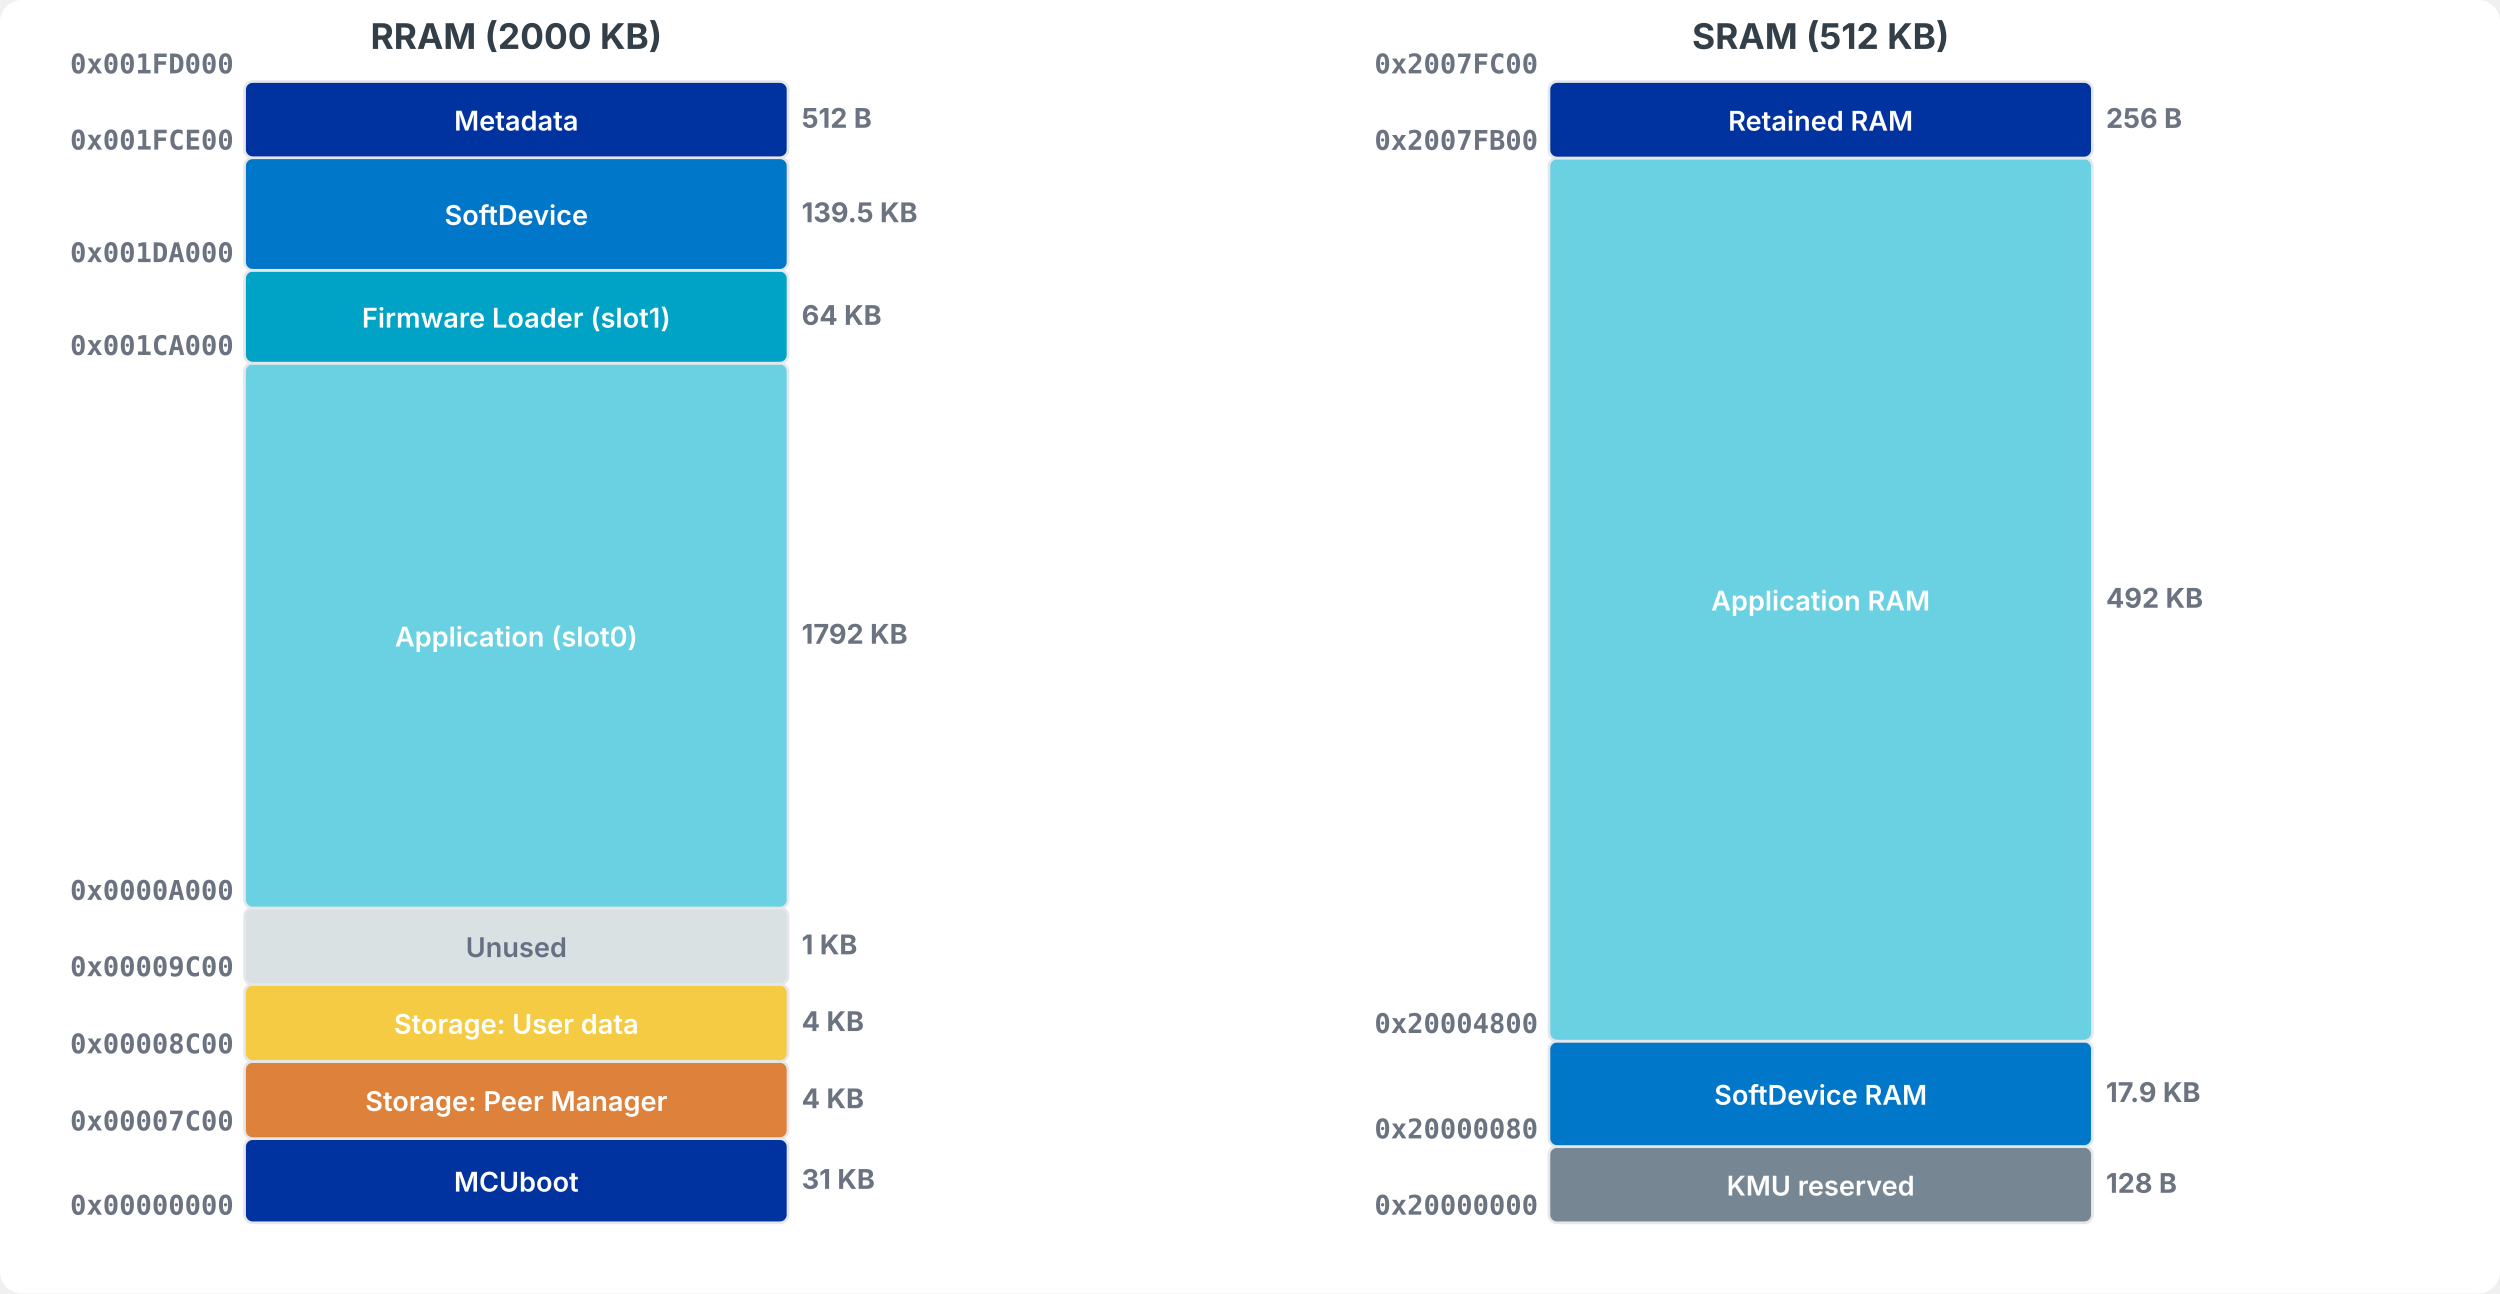
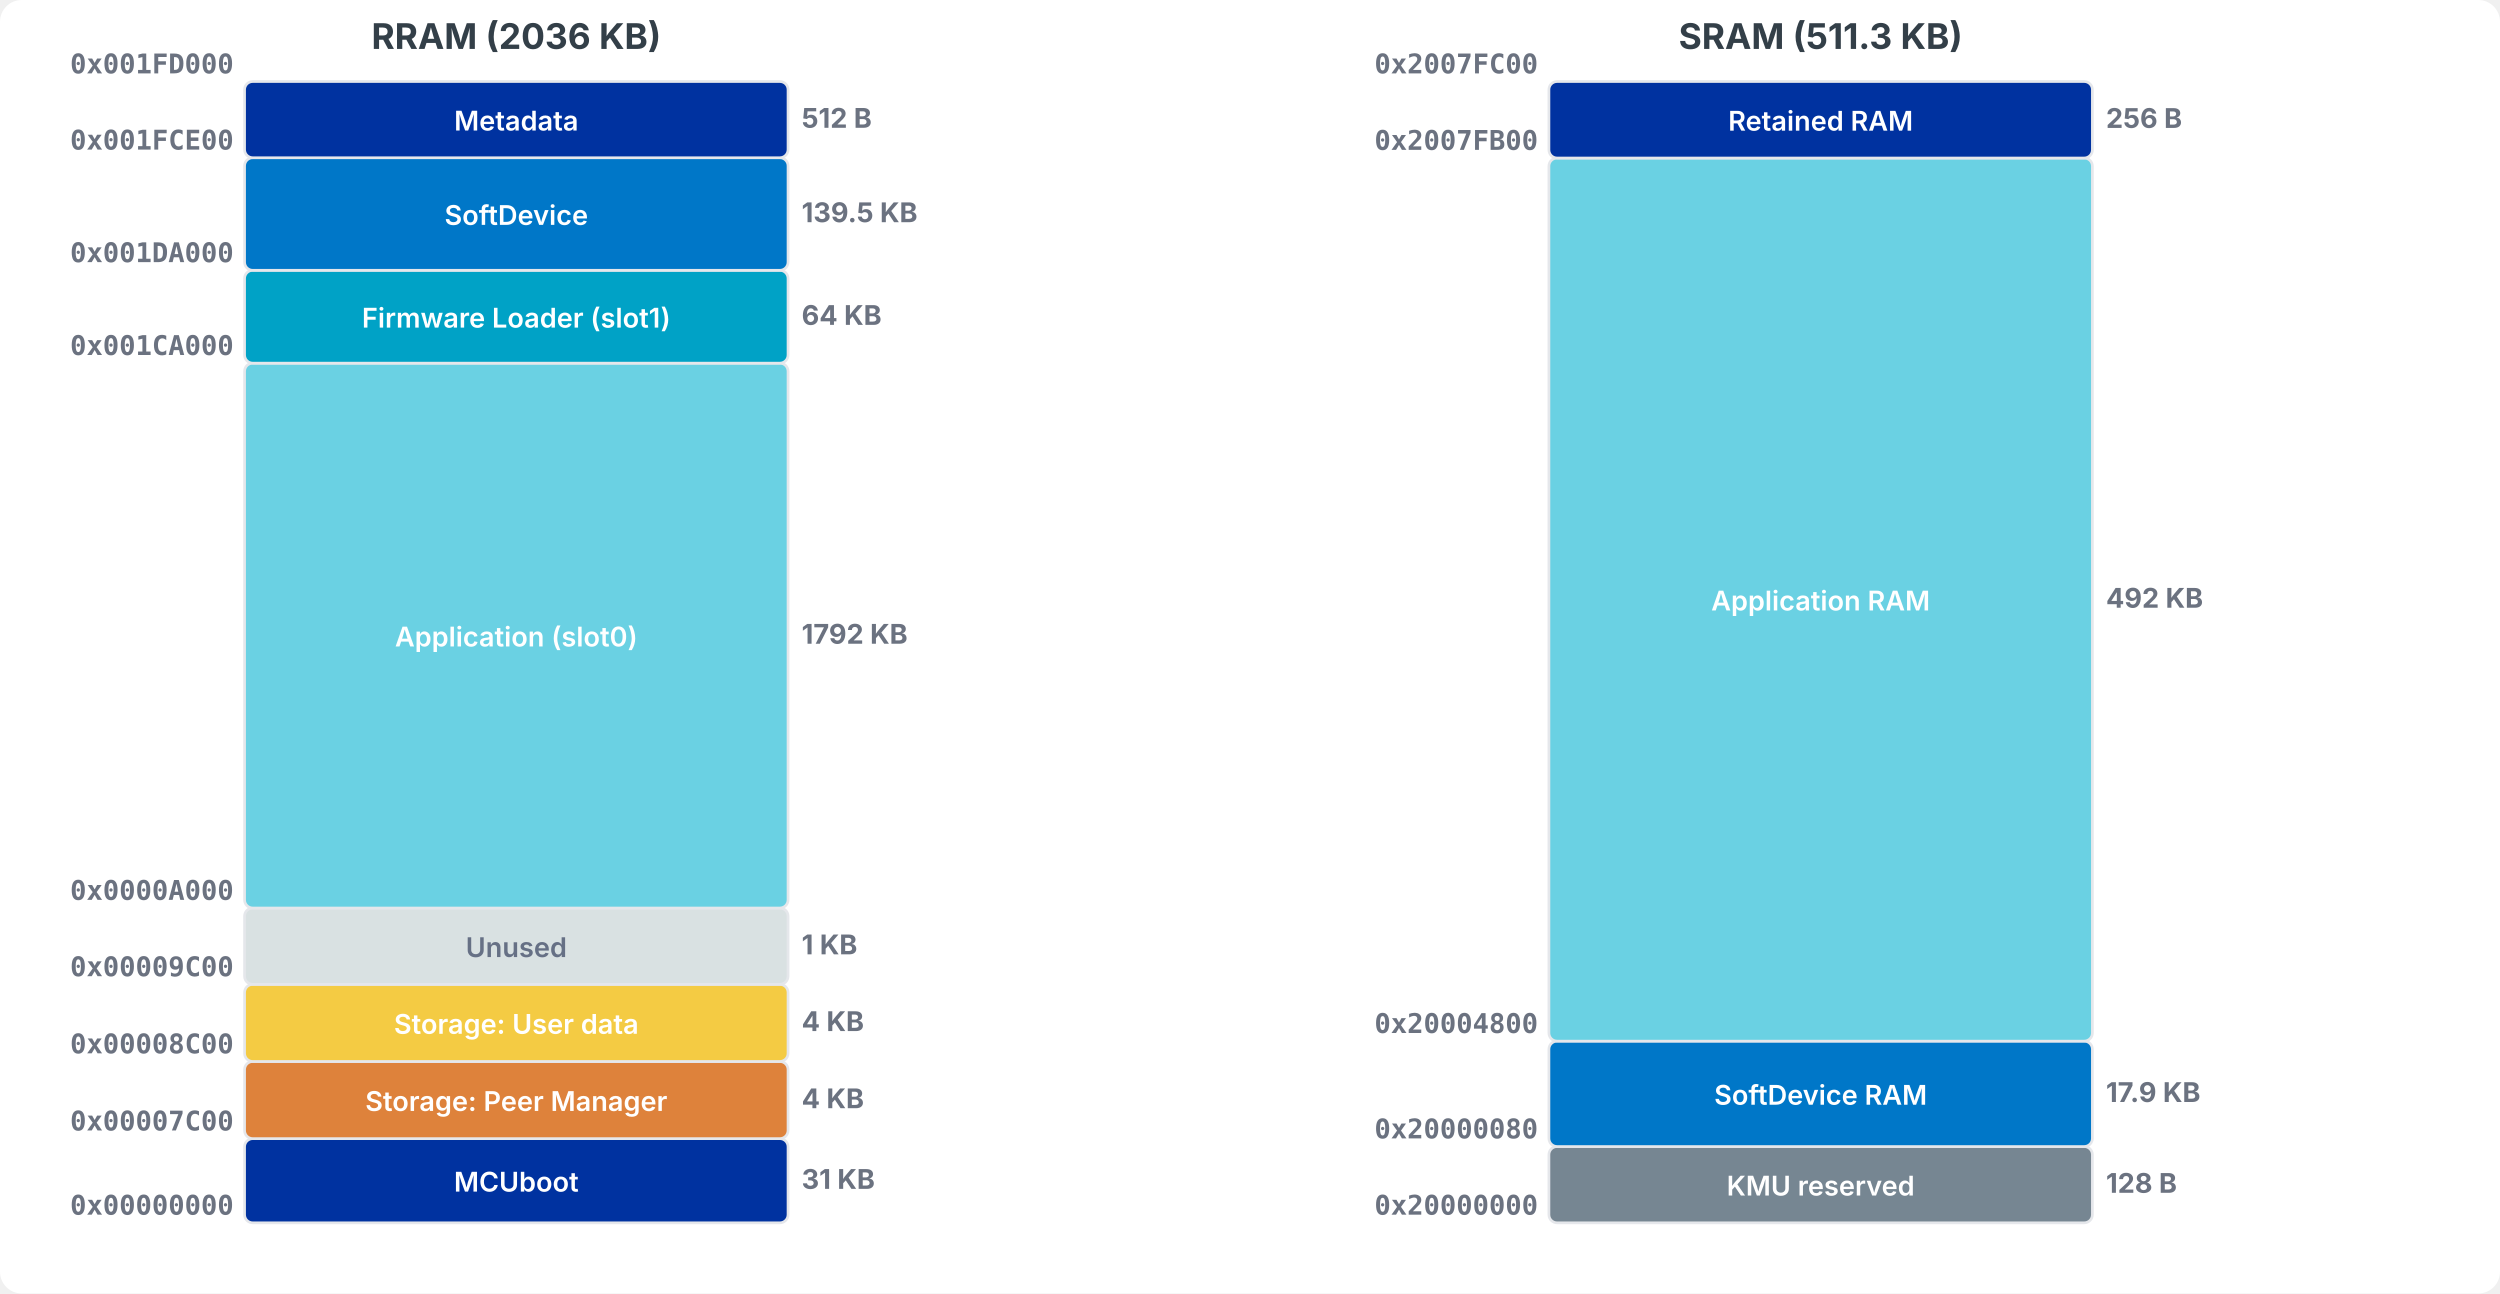
<svg xmlns="http://www.w3.org/2000/svg" viewBox="0 0 920 476" width="920" height="476" font-family="Inter, -apple-system, sans-serif">
  <rect width="100%" height="100%" fill="#ffffff" rx="8" />
-   <text x="190.0" y="18" text-anchor="middle" font-size="13" font-weight="bold" fill="#333f48">RRAM (2000 KB)</text>
+   <text x="190.0" y="18" text-anchor="middle" font-size="13" font-weight="bold" fill="#333f48">RRAM (2036 KB)</text>
  <rect x="90" y="419.016" width="200" height="30.984" fill="#0032a0" rx="3" stroke="#e5e7eb" stroke-width="1" />
  <text x="190.0" y="438.508" text-anchor="middle" font-size="10" font-weight="600" fill="#fff">MCUboot</text>
  <text x="86" y="447.0" text-anchor="end" font-size="10" font-weight="bold" font-family="monospace" fill="#6b7280">0x00000000</text>
  <text x="295" y="437.508" text-anchor="start" font-size="10" font-weight="bold" fill="#6b7280">31 KB</text>
  <rect x="90" y="390.631" width="200" height="28.385" fill="#de823b" rx="3" stroke="#e5e7eb" stroke-width="1" />
  <text x="190.0" y="408.823" text-anchor="middle" font-size="10" font-weight="600" fill="#fff">Storage: Peer Manager</text>
  <text x="86" y="416.016" text-anchor="end" font-size="10" font-weight="bold" font-family="monospace" fill="#6b7280">0x00007C00</text>
  <text x="295" y="407.823" text-anchor="start" font-size="10" font-weight="bold" fill="#6b7280">4 KB</text>
  <rect x="90" y="362.246" width="200" height="28.385" fill="#f4cb43" rx="3" stroke="#e5e7eb" stroke-width="1" />
  <text x="190.0" y="380.438" text-anchor="middle" font-size="10" font-weight="600" fill="#fff">Storage: User data</text>
  <text x="86" y="387.631" text-anchor="end" font-size="10" font-weight="bold" font-family="monospace" fill="#6b7280">0x00008C00</text>
  <text x="295" y="379.438" text-anchor="start" font-size="10" font-weight="bold" fill="#6b7280">4 KB</text>
  <rect x="90" y="334.149" width="200" height="28.096" fill="#d9e1e2" rx="3" stroke="#e5e7eb" stroke-width="1" />
  <text x="190.0" y="352.197" text-anchor="middle" font-size="10" font-weight="600" fill="#667085">Unused</text>
  <text x="86" y="359.246" text-anchor="end" font-size="10" font-weight="bold" font-family="monospace" fill="#6b7280">0x00009C00</text>
  <text x="295" y="351.197" text-anchor="start" font-size="10" font-weight="bold" fill="#6b7280">1 KB</text>
  <rect x="90" y="133.639" width="200" height="200.511" fill="#6ad1e3" rx="3" stroke="#e5e7eb" stroke-width="1" />
  <text x="190.0" y="237.894" text-anchor="middle" font-size="10" font-weight="600" fill="#fff">Application (slot0)</text>
  <text x="86" y="331.149" text-anchor="end" font-size="10" font-weight="bold" font-family="monospace" fill="#6b7280">0x0000A000</text>
  <text x="295" y="236.894" text-anchor="start" font-size="10" font-weight="bold" fill="#6b7280">1792 KB</text>
  <rect x="90" y="99.477" width="200" height="34.161" fill="#00a2c6" rx="3" stroke="#e5e7eb" stroke-width="1" />
  <text x="190.0" y="120.558" text-anchor="middle" font-size="10" font-weight="600" fill="#fff">Firmware Loader (slot1)</text>
  <text x="86" y="130.639" text-anchor="end" font-size="10" font-weight="bold" font-family="monospace" fill="#6b7280">0x001CA000</text>
  <text x="295" y="119.558" text-anchor="start" font-size="10" font-weight="bold" fill="#6b7280">64 KB</text>
  <rect x="90" y="58.048" width="200" height="41.429" fill="#0077c8" rx="3" stroke="#e5e7eb" stroke-width="1" />
  <text x="190.0" y="82.763" text-anchor="middle" font-size="10" font-weight="600" fill="#fff">SoftDevice</text>
  <text x="86" y="96.477" text-anchor="end" font-size="10" font-weight="bold" font-family="monospace" fill="#6b7280">0x001DA000</text>
  <text x="295" y="81.763" text-anchor="start" font-size="10" font-weight="bold" fill="#6b7280">139.5 KB</text>
  <rect x="90" y="30.0" width="200" height="28.048" fill="#0032a0" rx="3" stroke="#e5e7eb" stroke-width="1" />
  <text x="190.0" y="48.024" text-anchor="middle" font-size="10" font-weight="600" fill="#fff">Metadata</text>
  <text x="86" y="55.048" text-anchor="end" font-size="10" font-weight="bold" font-family="monospace" fill="#6b7280">0x001FCE00</text>
  <text x="295" y="47.024" text-anchor="start" font-size="10" font-weight="bold" fill="#6b7280">512 B</text>
  <text x="86" y="27.0" text-anchor="end" font-size="10" font-weight="bold" font-family="monospace" fill="#6b7280">0x001FD000</text>
-   <text x="670.0" y="18" text-anchor="middle" font-size="13" font-weight="bold" fill="#333f48">SRAM (512 KB)</text>
+   <text x="670.0" y="18" text-anchor="middle" font-size="13" font-weight="bold" fill="#333f48">SRAM (511.3 KB)</text>
  <rect x="570" y="421.925" width="200" height="28.075" fill="#768692" rx="3" stroke="#e5e7eb" stroke-width="1" />
  <text x="670.0" y="439.962" text-anchor="middle" font-size="10" font-weight="600" fill="#fff">KMU reserved</text>
  <text x="566" y="447.0" text-anchor="end" font-size="10" font-weight="bold" font-family="monospace" fill="#6b7280">0x20000000</text>
  <text x="775" y="438.962" text-anchor="start" font-size="10" font-weight="bold" fill="#6b7280">128 B</text>
  <rect x="570" y="383.135" width="200" height="38.79" fill="#0077c8" rx="3" stroke="#e5e7eb" stroke-width="1" />
  <text x="670.0" y="406.53" text-anchor="middle" font-size="10" font-weight="600" fill="#fff">SoftDevice RAM</text>
  <text x="566" y="418.925" text-anchor="end" font-size="10" font-weight="bold" font-family="monospace" fill="#6b7280">0x20000080</text>
  <text x="775" y="405.53" text-anchor="start" font-size="10" font-weight="bold" fill="#6b7280">17.9 KB</text>
  <rect x="570" y="58.151" width="200" height="324.984" fill="#6ad1e3" rx="3" stroke="#e5e7eb" stroke-width="1" />
  <text x="670.0" y="224.643" text-anchor="middle" font-size="10" font-weight="600" fill="#fff">Application RAM</text>
  <text x="566" y="380.135" text-anchor="end" font-size="10" font-weight="bold" font-family="monospace" fill="#6b7280">0x20004800</text>
  <text x="775" y="223.643" text-anchor="start" font-size="10" font-weight="bold" fill="#6b7280">492 KB</text>
  <rect x="570" y="30" width="200" height="28.151" fill="#0032a0" rx="3" stroke="#e5e7eb" stroke-width="1" />
  <text x="670.0" y="48.075" text-anchor="middle" font-size="10" font-weight="600" fill="#fff">Retained RAM</text>
  <text x="566" y="55.151" text-anchor="end" font-size="10" font-weight="bold" font-family="monospace" fill="#6b7280">0x2007FB00</text>
  <text x="775" y="47.075" text-anchor="start" font-size="10" font-weight="bold" fill="#6b7280">256 B</text>
  <text x="566" y="27" text-anchor="end" font-size="10" font-weight="bold" font-family="monospace" fill="#6b7280">0x2007FC00</text>
</svg>
